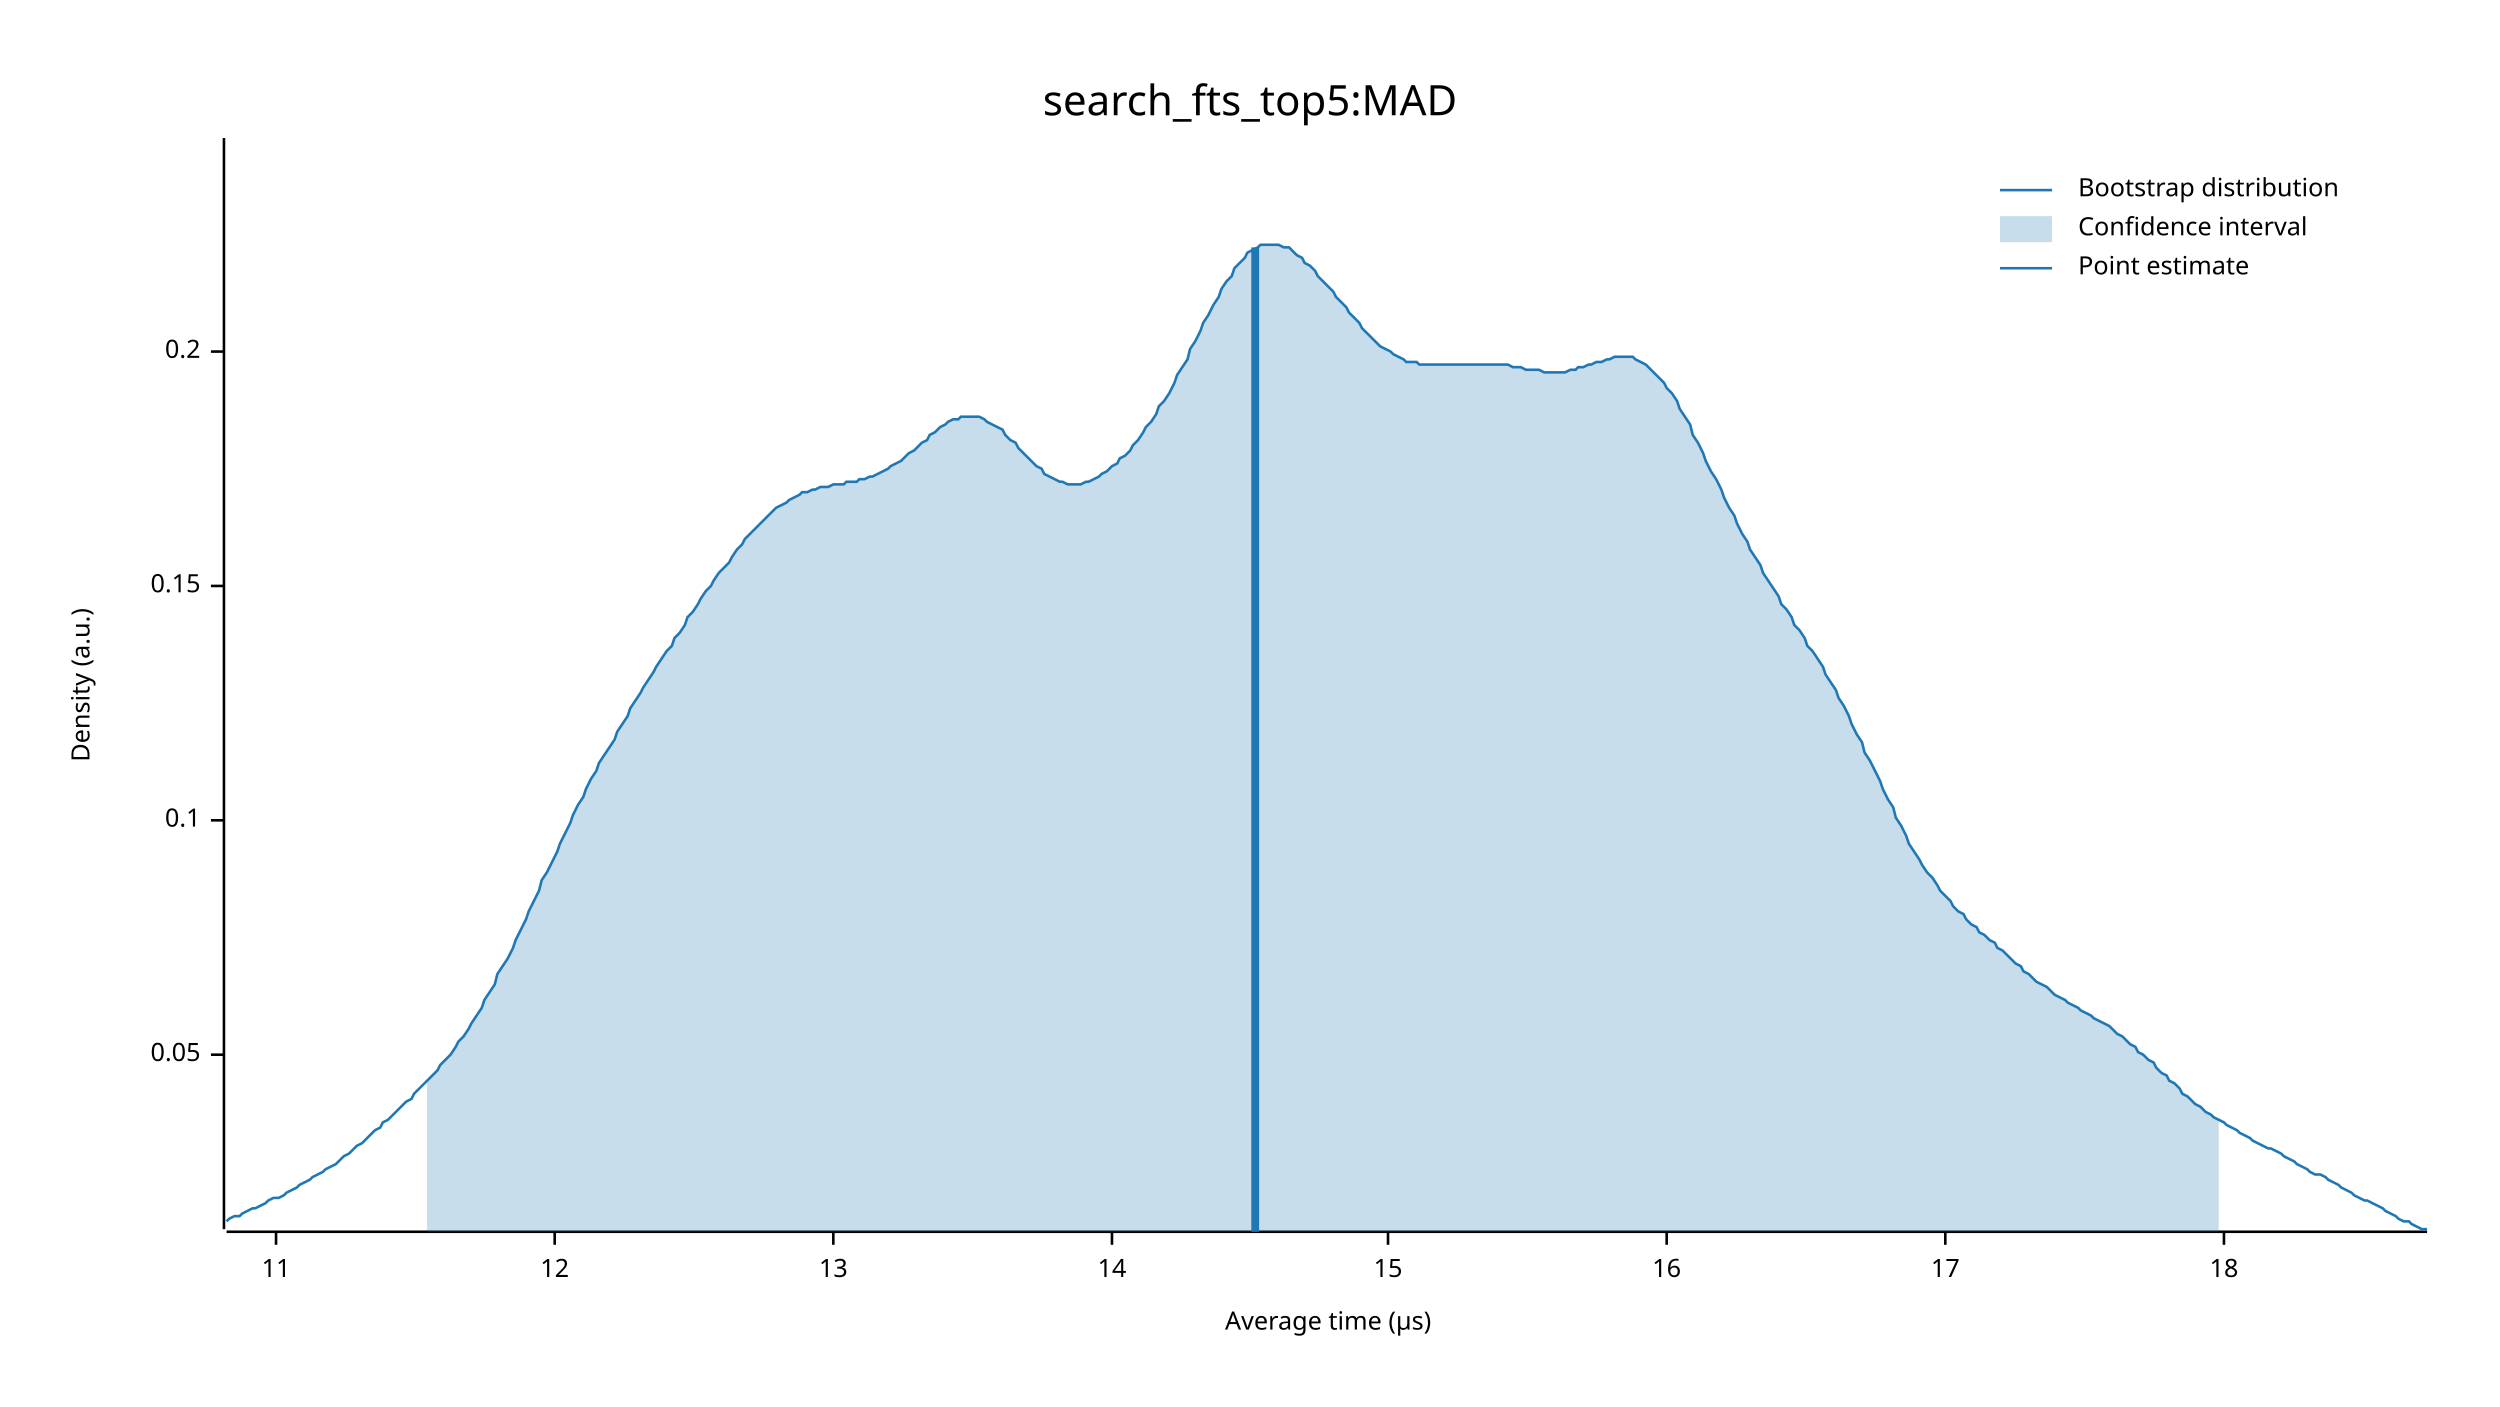
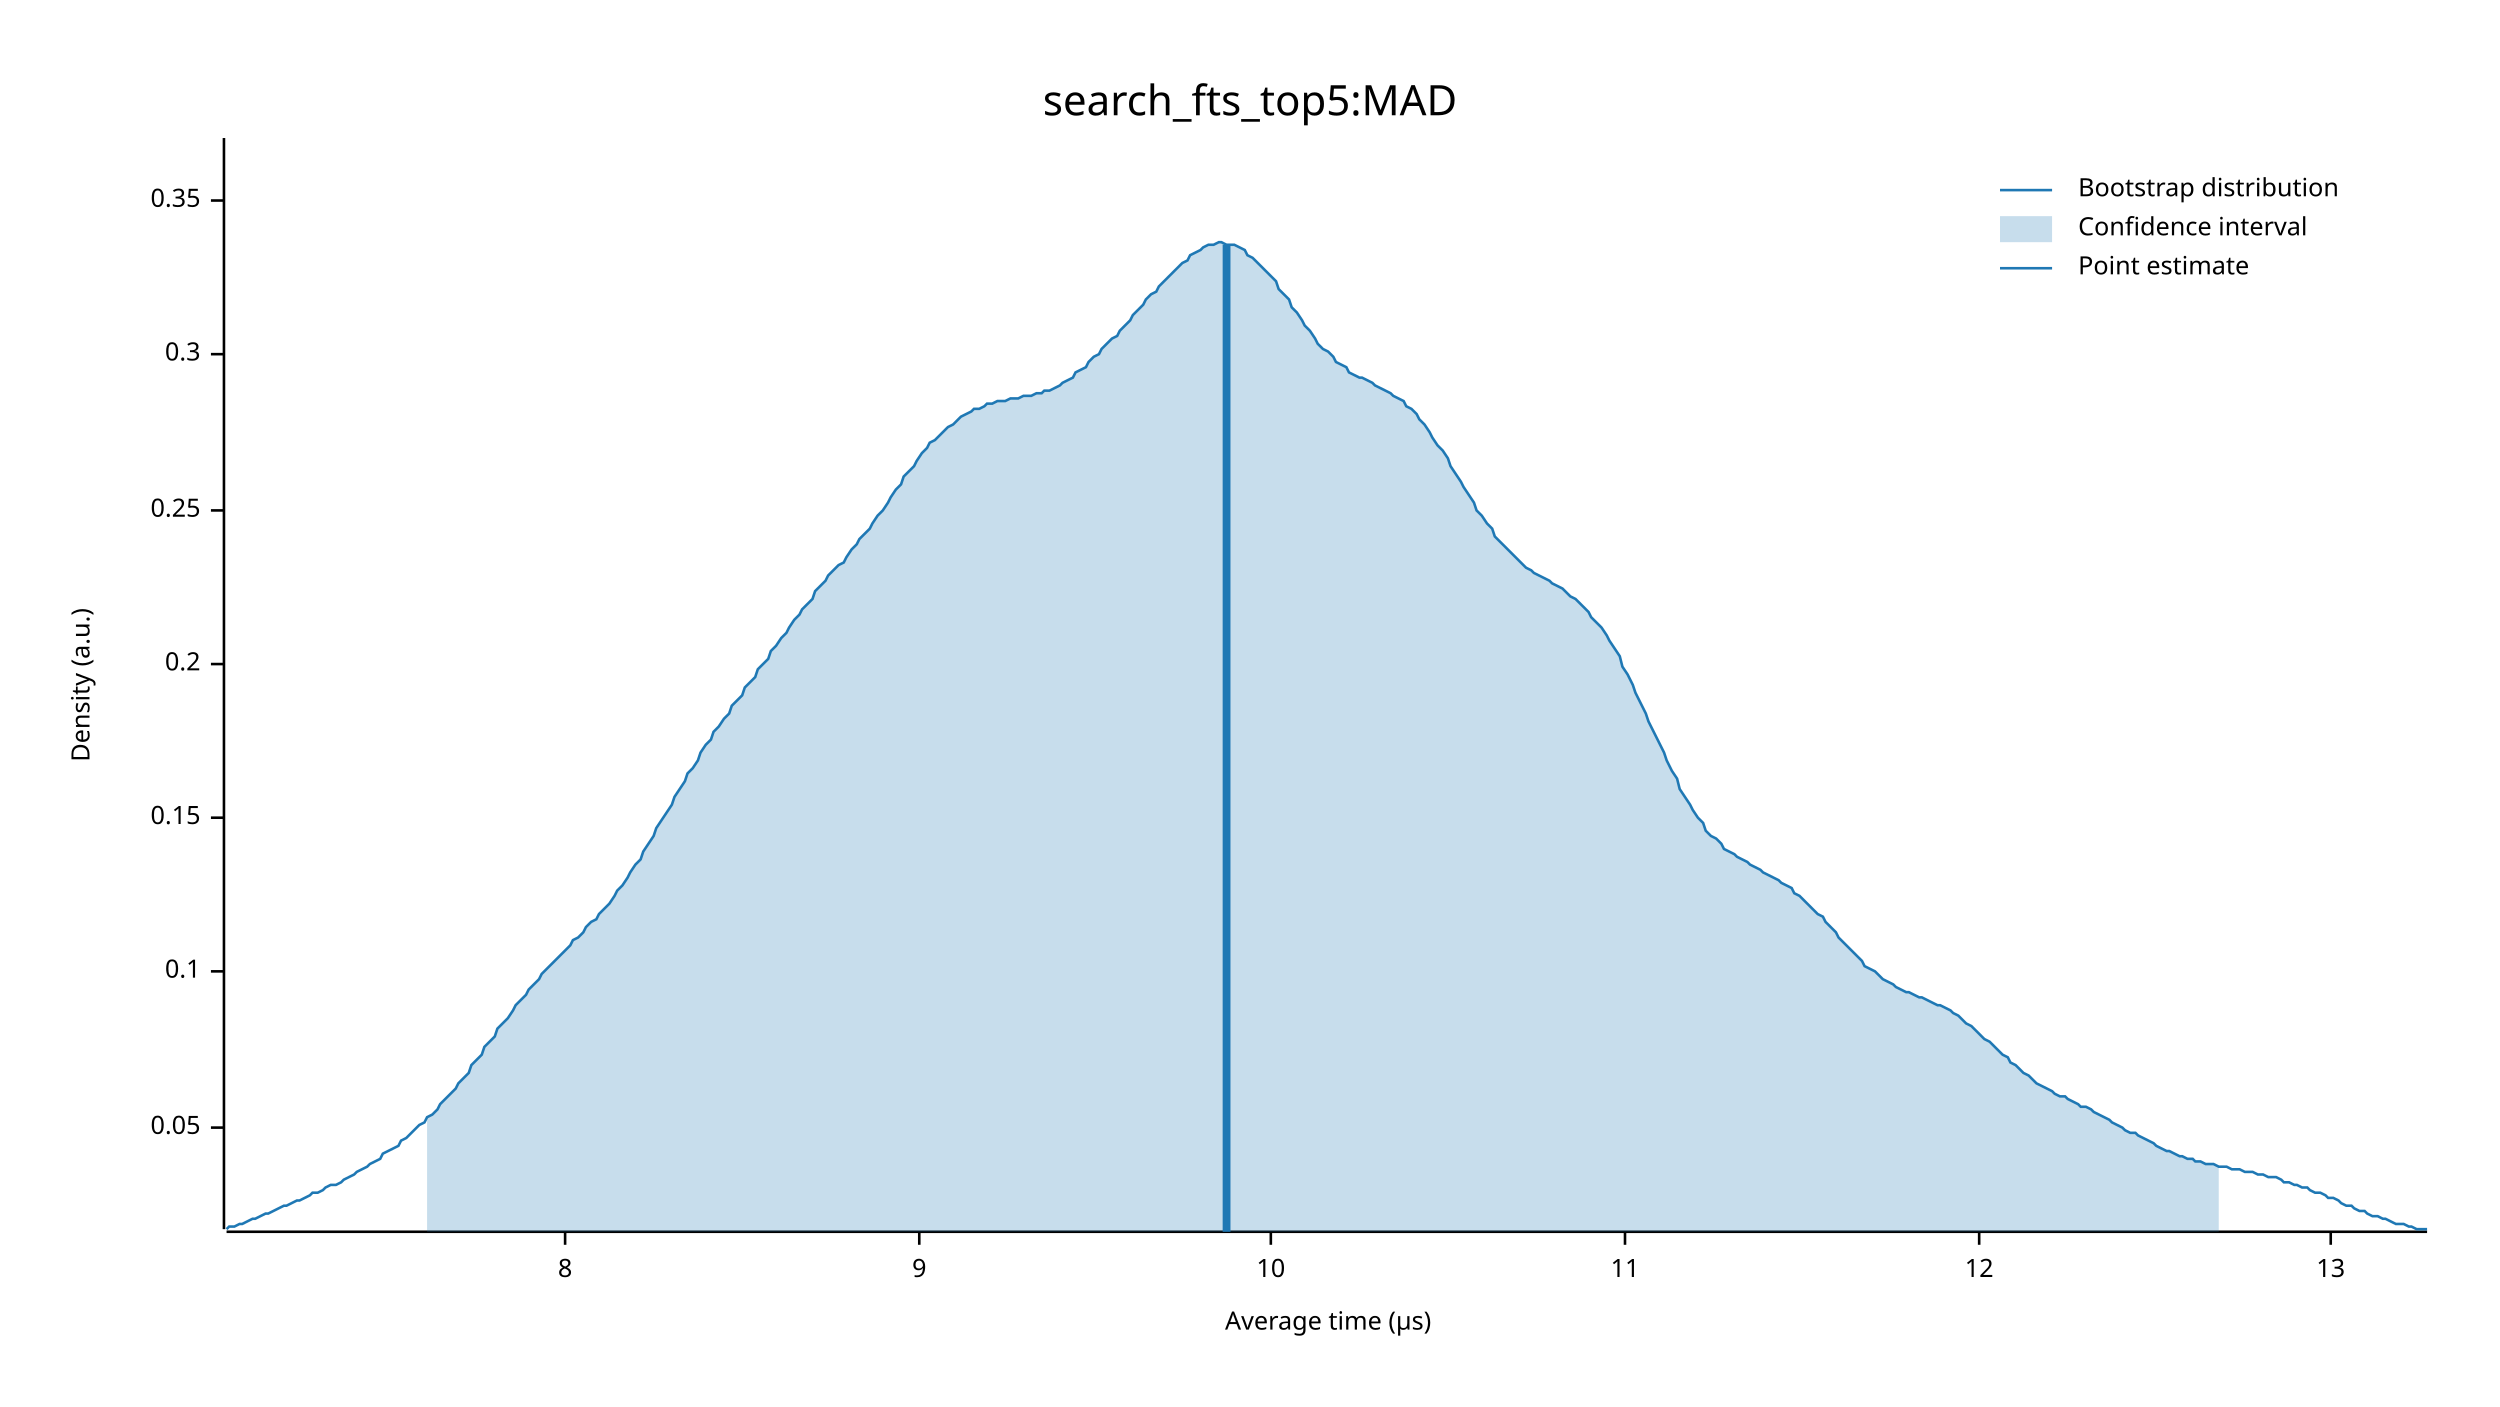
<svg xmlns="http://www.w3.org/2000/svg" width="960" height="540" viewBox="0 0 960 540">
  <text x="480" y="32" dy="0.76em" text-anchor="middle" font-family="sans-serif" font-size="16.129" opacity="1" fill="#000000">
search_fts_top5:MAD
</text>
  <text x="27" y="263" dy="0.76em" text-anchor="middle" font-family="sans-serif" font-size="9.677" opacity="1" fill="#000000" transform="rotate(270, 27, 263)">
Density (a.u.)
</text>
  <text x="510" y="513" dy="-0.5ex" text-anchor="middle" font-family="sans-serif" font-size="9.677" opacity="1" fill="#000000">
Average time (µs)
</text>
  <polyline fill="none" opacity="1" stroke="#000000" stroke-width="1" points="86,53 86,472 " />
-   <text x="77" y="405" dy="0.5ex" text-anchor="end" font-family="sans-serif" font-size="9.677" opacity="1" fill="#000000">
+   <text x="77" y="433" dy="0.5ex" text-anchor="end" font-family="sans-serif" font-size="9.677" opacity="1" fill="#000000">
0.05
</text>
-   <polyline fill="none" opacity="1" stroke="#000000" stroke-width="1" points="81,405 86,405 " />
-   <text x="77" y="315" dy="0.5ex" text-anchor="end" font-family="sans-serif" font-size="9.677" opacity="1" fill="#000000">
+   <polyline fill="none" opacity="1" stroke="#000000" stroke-width="1" points="81,433 86,433 " />
+   <text x="77" y="373" dy="0.5ex" text-anchor="end" font-family="sans-serif" font-size="9.677" opacity="1" fill="#000000">
0.1
</text>
-   <polyline fill="none" opacity="1" stroke="#000000" stroke-width="1" points="81,315 86,315 " />
-   <text x="77" y="225" dy="0.5ex" text-anchor="end" font-family="sans-serif" font-size="9.677" opacity="1" fill="#000000">
+   <polyline fill="none" opacity="1" stroke="#000000" stroke-width="1" points="81,373 86,373 " />
+   <text x="77" y="314" dy="0.5ex" text-anchor="end" font-family="sans-serif" font-size="9.677" opacity="1" fill="#000000">
0.15
</text>
-   <polyline fill="none" opacity="1" stroke="#000000" stroke-width="1" points="81,225 86,225 " />
-   <text x="77" y="135" dy="0.5ex" text-anchor="end" font-family="sans-serif" font-size="9.677" opacity="1" fill="#000000">
+   <polyline fill="none" opacity="1" stroke="#000000" stroke-width="1" points="81,314 86,314 " />
+   <text x="77" y="255" dy="0.5ex" text-anchor="end" font-family="sans-serif" font-size="9.677" opacity="1" fill="#000000">
0.2
</text>
-   <polyline fill="none" opacity="1" stroke="#000000" stroke-width="1" points="81,135 86,135 " />
+   <polyline fill="none" opacity="1" stroke="#000000" stroke-width="1" points="81,255 86,255 " />
+   <text x="77" y="196" dy="0.5ex" text-anchor="end" font-family="sans-serif" font-size="9.677" opacity="1" fill="#000000">
+ 0.25
+ </text>
+   <polyline fill="none" opacity="1" stroke="#000000" stroke-width="1" points="81,196 86,196 " />
+   <text x="77" y="136" dy="0.5ex" text-anchor="end" font-family="sans-serif" font-size="9.677" opacity="1" fill="#000000">
+ 0.3
+ </text>
+   <polyline fill="none" opacity="1" stroke="#000000" stroke-width="1" points="81,136 86,136 " />
+   <text x="77" y="77" dy="0.5ex" text-anchor="end" font-family="sans-serif" font-size="9.677" opacity="1" fill="#000000">
+ 0.35
+ </text>
+   <polyline fill="none" opacity="1" stroke="#000000" stroke-width="1" points="81,77 86,77 " />
  <polyline fill="none" opacity="1" stroke="#000000" stroke-width="1" points="87,473 932,473 " />
-   <text x="106" y="483" dy="0.76em" text-anchor="middle" font-family="sans-serif" font-size="9.677" opacity="1" fill="#000000">
+   <text x="217" y="483" dy="0.76em" text-anchor="middle" font-family="sans-serif" font-size="9.677" opacity="1" fill="#000000">
+ 8
+ </text>
+   <polyline fill="none" opacity="1" stroke="#000000" stroke-width="1" points="217,473 217,478 " />
+   <text x="353" y="483" dy="0.76em" text-anchor="middle" font-family="sans-serif" font-size="9.677" opacity="1" fill="#000000">
+ 9
+ </text>
+   <polyline fill="none" opacity="1" stroke="#000000" stroke-width="1" points="353,473 353,478 " />
+   <text x="488" y="483" dy="0.76em" text-anchor="middle" font-family="sans-serif" font-size="9.677" opacity="1" fill="#000000">
+ 10
+ </text>
+   <polyline fill="none" opacity="1" stroke="#000000" stroke-width="1" points="488,473 488,478 " />
+   <text x="624" y="483" dy="0.76em" text-anchor="middle" font-family="sans-serif" font-size="9.677" opacity="1" fill="#000000">
11
</text>
-   <polyline fill="none" opacity="1" stroke="#000000" stroke-width="1" points="106,473 106,478 " />
-   <text x="213" y="483" dy="0.76em" text-anchor="middle" font-family="sans-serif" font-size="9.677" opacity="1" fill="#000000">
+   <polyline fill="none" opacity="1" stroke="#000000" stroke-width="1" points="624,473 624,478 " />
+   <text x="760" y="483" dy="0.76em" text-anchor="middle" font-family="sans-serif" font-size="9.677" opacity="1" fill="#000000">
12
</text>
-   <polyline fill="none" opacity="1" stroke="#000000" stroke-width="1" points="213,473 213,478 " />
-   <text x="320" y="483" dy="0.76em" text-anchor="middle" font-family="sans-serif" font-size="9.677" opacity="1" fill="#000000">
+   <polyline fill="none" opacity="1" stroke="#000000" stroke-width="1" points="760,473 760,478 " />
+   <text x="895" y="483" dy="0.76em" text-anchor="middle" font-family="sans-serif" font-size="9.677" opacity="1" fill="#000000">
13
</text>
-   <polyline fill="none" opacity="1" stroke="#000000" stroke-width="1" points="320,473 320,478 " />
-   <text x="427" y="483" dy="0.76em" text-anchor="middle" font-family="sans-serif" font-size="9.677" opacity="1" fill="#000000">
- 14
- </text>
-   <polyline fill="none" opacity="1" stroke="#000000" stroke-width="1" points="427,473 427,478 " />
-   <text x="533" y="483" dy="0.76em" text-anchor="middle" font-family="sans-serif" font-size="9.677" opacity="1" fill="#000000">
- 15
- </text>
-   <polyline fill="none" opacity="1" stroke="#000000" stroke-width="1" points="533,473 533,478 " />
-   <text x="640" y="483" dy="0.76em" text-anchor="middle" font-family="sans-serif" font-size="9.677" opacity="1" fill="#000000">
- 16
- </text>
-   <polyline fill="none" opacity="1" stroke="#000000" stroke-width="1" points="640,473 640,478 " />
-   <text x="747" y="483" dy="0.76em" text-anchor="middle" font-family="sans-serif" font-size="9.677" opacity="1" fill="#000000">
- 17
- </text>
-   <polyline fill="none" opacity="1" stroke="#000000" stroke-width="1" points="747,473 747,478 " />
-   <text x="854" y="483" dy="0.76em" text-anchor="middle" font-family="sans-serif" font-size="9.677" opacity="1" fill="#000000">
- 18
- </text>
-   <polyline fill="none" opacity="1" stroke="#000000" stroke-width="1" points="854,473 854,478 " />
-   <polyline fill="none" opacity="1" stroke="#1F78B4" stroke-width="1" points="87,469 88,468 90,467 92,467 93,466 95,465 97,464 98,464 100,463 102,462 103,461 105,460 107,460 109,459 110,458 112,457 114,456 115,455 117,454 119,453 120,452 122,451 124,450 125,449 127,448 129,447 131,445 132,444 134,443 136,441 137,440 139,439 141,437 142,436 144,434 146,433 147,431 149,430 151,428 153,426 154,425 156,423 158,422 159,420 161,418 163,416 164,415 166,413 168,411 169,409 171,407 173,405 175,402 176,400 178,398 180,395 181,393 183,390 185,387 186,384 188,381 190,378 191,374 193,371 195,368 197,364 198,361 200,357 202,353 203,350 205,346 207,342 208,338 210,335 212,331 214,327 215,324 217,320 219,316 220,313 222,309 224,306 225,303 227,299 229,296 230,293 232,290 234,287 236,284 237,281 239,278 241,275 242,272 244,269 246,266 247,264 249,261 251,258 252,256 254,253 256,250 258,248 259,245 261,243 263,240 264,237 266,235 268,232 269,230 271,227 273,225 274,223 276,220 278,218 280,216 281,214 283,211 285,209 286,207 288,205 290,203 291,202 293,200 295,198 296,197 298,195 300,194 302,193 303,192 305,191 307,190 308,189 310,189 312,188 313,188 315,187 317,187 318,187 320,186 322,186 324,186 325,185 327,185 329,185 330,184 332,184 334,183 335,183 337,182 339,181 341,180 342,179 344,178 346,177 347,176 349,174 351,173 352,172 354,170 356,169 357,167 359,166 361,164 363,163 364,162 366,161 368,161 369,160 371,160 373,160 374,160 376,160 378,161 379,162 381,163 383,164 385,165 386,167 388,169 390,170 391,172 393,174 395,176 396,177 398,179 400,180 401,182 403,183 405,184 407,185 408,185 410,186 412,186 413,186 415,186 417,185 418,185 420,184 422,183 423,182 425,181 427,179 429,178 430,176 432,175 434,173 435,171 437,169 439,166 440,164 442,162 444,159 445,156 447,154 449,151 451,147 452,144 454,141 456,138 457,134 459,131 461,127 462,124 464,121 466,117 468,114 469,111 471,108 473,106 474,103 476,101 478,99 479,97 481,96 483,95 484,94 486,94 488,94 490,94 491,94 493,95 495,95 496,96 498,98 500,99 501,101 503,102 505,104 506,106 508,108 510,110 512,112 513,114 515,116 517,118 518,120 520,122 522,124 523,126 525,128 527,130 528,131 530,133 532,134 534,135 535,136 537,137 539,138 540,139 542,139 544,139 545,140 547,140 549,140 550,140 552,140 554,140 556,140 557,140 559,140 561,140 562,140 564,140 566,140 567,140 569,140 571,140 573,140 574,140 576,140 578,140 579,140 581,141 583,141 584,141 586,142 588,142 589,142 591,142 593,143 595,143 596,143 598,143 600,143 601,143 603,142 605,142 606,141 608,141 610,140 611,140 613,139 615,139 617,138 618,138 620,137 622,137 623,137 625,137 627,137 628,138 630,139 632,140 633,141 635,143 637,145 639,147 640,149 642,151 644,154 645,157 647,160 649,163 650,167 652,170 654,174 655,177 657,181 659,184 661,188 662,191 664,195 666,198 667,201 669,205 671,208 672,211 674,214 676,217 677,220 679,223 681,226 683,229 684,232 686,234 688,237 689,240 691,242 693,245 694,248 696,250 698,253 700,256 701,259 703,262 705,265 706,268 708,271 710,275 711,278 713,282 715,285 716,289 718,292 720,296 722,300 723,303 725,307 727,310 728,314 730,317 732,321 733,324 735,327 737,330 738,332 740,335 742,337 744,340 745,342 747,344 749,346 750,348 752,350 754,351 755,353 757,355 759,356 760,358 762,359 764,361 766,362 767,364 769,365 771,367 772,368 774,370 776,371 777,373 779,374 781,376 782,377 784,378 786,379 788,381 789,382 791,383 793,384 794,385 796,386 798,387 799,388 801,389 803,390 804,391 806,392 808,393 810,394 811,395 813,397 815,398 816,399 818,401 820,402 821,404 823,405 825,407 827,408 828,410 830,412 832,413 833,415 835,416 837,418 838,420 840,421 842,423 843,424 845,425 847,427 849,428 850,429 852,430 854,431 855,432 857,433 859,434 860,435 862,436 864,437 865,438 867,439 869,440 871,441 872,441 874,442 876,443 877,444 879,445 881,446 882,447 884,448 886,449 887,450 889,451 891,451 893,452 894,453 896,454 898,455 899,456 901,457 903,458 904,459 906,460 908,461 909,461 911,462 913,463 915,464 916,465 918,466 920,467 921,468 923,469 925,469 926,470 928,471 930,472 932,472 " />
-   <polygon opacity="0.25" fill="#1F78B4" points="164,415 166,413 168,411 169,409 171,407 173,405 175,402 176,400 178,398 180,395 181,393 183,390 185,387 186,384 188,381 190,378 191,374 193,371 195,368 197,364 198,361 200,357 202,353 203,350 205,346 207,342 208,338 210,335 212,331 214,327 215,324 217,320 219,316 220,313 222,309 224,306 225,303 227,299 229,296 230,293 232,290 234,287 236,284 237,281 239,278 241,275 242,272 244,269 246,266 247,264 249,261 251,258 252,256 254,253 256,250 258,248 259,245 261,243 263,240 264,237 266,235 268,232 269,230 271,227 273,225 274,223 276,220 278,218 280,216 281,214 283,211 285,209 286,207 288,205 290,203 291,202 293,200 295,198 296,197 298,195 300,194 302,193 303,192 305,191 307,190 308,189 310,189 312,188 313,188 315,187 317,187 318,187 320,186 322,186 324,186 325,185 327,185 329,185 330,184 332,184 334,183 335,183 337,182 339,181 341,180 342,179 344,178 346,177 347,176 349,174 351,173 352,172 354,170 356,169 357,167 359,166 361,164 363,163 364,162 366,161 368,161 369,160 371,160 373,160 374,160 376,160 378,161 379,162 381,163 383,164 385,165 386,167 388,169 390,170 391,172 393,174 395,176 396,177 398,179 400,180 401,182 403,183 405,184 407,185 408,185 410,186 412,186 413,186 415,186 417,185 418,185 420,184 422,183 423,182 425,181 427,179 429,178 430,176 432,175 434,173 435,171 437,169 439,166 440,164 442,162 444,159 445,156 447,154 449,151 451,147 452,144 454,141 456,138 457,134 459,131 461,127 462,124 464,121 466,117 468,114 469,111 471,108 473,106 474,103 476,101 478,99 479,97 481,96 483,95 484,94 486,94 488,94 490,94 491,94 493,95 495,95 496,96 498,98 500,99 501,101 503,102 505,104 506,106 508,108 510,110 512,112 513,114 515,116 517,118 518,120 520,122 522,124 523,126 525,128 527,130 528,131 530,133 532,134 534,135 535,136 537,137 539,138 540,139 542,139 544,139 545,140 547,140 549,140 550,140 552,140 554,140 556,140 557,140 559,140 561,140 562,140 564,140 566,140 567,140 569,140 571,140 573,140 574,140 576,140 578,140 579,140 581,141 583,141 584,141 586,142 588,142 589,142 591,142 593,143 595,143 596,143 598,143 600,143 601,143 603,142 605,142 606,141 608,141 610,140 611,140 613,139 615,139 617,138 618,138 620,137 622,137 623,137 625,137 627,137 628,138 630,139 632,140 633,141 635,143 637,145 639,147 640,149 642,151 644,154 645,157 647,160 649,163 650,167 652,170 654,174 655,177 657,181 659,184 661,188 662,191 664,195 666,198 667,201 669,205 671,208 672,211 674,214 676,217 677,220 679,223 681,226 683,229 684,232 686,234 688,237 689,240 691,242 693,245 694,248 696,250 698,253 700,256 701,259 703,262 705,265 706,268 708,271 710,275 711,278 713,282 715,285 716,289 718,292 720,296 722,300 723,303 725,307 727,310 728,314 730,317 732,321 733,324 735,327 737,330 738,332 740,335 742,337 744,340 745,342 747,344 749,346 750,348 752,350 754,351 755,353 757,355 759,356 760,358 762,359 764,361 766,362 767,364 769,365 771,367 772,368 774,370 776,371 777,373 779,374 781,376 782,377 784,378 786,379 788,381 789,382 791,383 793,384 794,385 796,386 798,387 799,388 801,389 803,390 804,391 806,392 808,393 810,394 811,395 813,397 815,398 816,399 818,401 820,402 821,404 823,405 825,407 827,408 828,410 830,412 832,413 833,415 835,416 837,418 838,420 840,421 842,423 843,424 845,425 847,427 849,428 850,429 852,430 852,473 164,473 " />
-   <polyline fill="none" opacity="1" stroke="#1F78B4" stroke-width="3" points="482,473 482,95 " />
+   <polyline fill="none" opacity="1" stroke="#000000" stroke-width="1" points="895,473 895,478 " />
+   <polyline fill="none" opacity="1" stroke="#1F78B4" stroke-width="1" points="87,472 88,471 90,471 92,470 93,470 95,469 97,468 98,468 100,467 102,466 103,466 105,465 107,464 109,463 110,463 112,462 114,461 115,461 117,460 119,459 120,458 122,458 124,457 125,456 127,455 129,455 131,454 132,453 134,452 136,451 137,450 139,449 141,448 142,447 144,446 146,445 147,443 149,442 151,441 153,440 154,438 156,437 158,435 159,434 161,432 163,431 164,429 166,428 168,426 169,424 171,422 173,420 175,418 176,416 178,414 180,412 181,409 183,407 185,405 186,402 188,400 190,398 191,395 193,393 195,391 197,388 198,386 200,384 202,382 203,380 205,378 207,376 208,374 210,372 212,370 214,368 215,367 217,365 219,363 220,361 222,360 224,358 225,356 227,354 229,353 230,351 232,349 234,347 236,344 237,342 239,340 241,337 242,335 244,332 246,330 247,327 249,324 251,321 252,318 254,315 256,312 258,309 259,306 261,303 263,300 264,297 266,295 268,292 269,289 271,286 273,284 274,281 276,279 278,276 280,274 281,271 283,269 285,267 286,264 288,262 290,260 291,257 293,255 295,253 296,250 298,248 300,245 302,243 303,241 305,238 307,236 308,234 310,232 312,230 313,227 315,225 317,223 318,221 320,219 322,217 324,216 325,214 327,211 329,209 330,207 332,205 334,203 335,201 337,198 339,196 341,193 342,191 344,188 346,186 347,183 349,181 351,179 352,177 354,174 356,172 357,170 359,169 361,167 363,165 364,164 366,163 368,161 369,160 371,159 373,158 374,157 376,157 378,156 379,155 381,155 383,154 385,154 386,154 388,153 390,153 391,153 393,152 395,152 396,152 398,151 400,151 401,150 403,150 405,149 407,148 408,147 410,146 412,145 413,143 415,142 417,141 418,139 420,137 422,136 423,134 425,132 427,130 429,129 430,127 432,125 434,123 435,121 437,119 439,117 440,115 442,113 444,112 445,110 447,108 449,106 451,104 452,103 454,101 456,100 457,98 459,97 461,96 462,95 464,94 466,94 468,93 469,93 471,94 473,94 474,94 476,95 478,96 479,98 481,99 483,101 484,102 486,104 488,106 490,108 491,111 493,113 495,115 496,118 498,120 500,123 501,125 503,127 505,130 506,132 508,134 510,135 512,137 513,139 515,140 517,141 518,143 520,144 522,145 523,145 525,146 527,147 528,148 530,149 532,150 534,151 535,152 537,153 539,154 540,156 542,157 544,159 545,161 547,163 549,166 550,168 552,171 554,173 556,176 557,179 559,182 561,185 562,187 564,190 566,193 567,196 569,198 571,201 573,203 574,206 576,208 578,210 579,211 581,213 583,215 584,216 586,218 588,219 589,220 591,221 593,222 595,223 596,224 598,225 600,226 601,227 603,229 605,230 606,231 608,233 610,235 611,237 613,239 615,241 617,244 618,246 620,249 622,252 623,256 625,259 627,263 628,266 630,270 632,274 633,277 635,281 637,285 639,289 640,292 642,296 644,299 645,303 647,306 649,309 650,311 652,314 654,316 655,319 657,321 659,322 661,324 662,326 664,327 666,328 667,329 669,330 671,331 672,332 674,333 676,334 677,335 679,336 681,337 683,338 684,339 686,340 688,341 689,343 691,344 693,346 694,347 696,349 698,351 700,352 701,354 703,356 705,358 706,360 708,362 710,364 711,365 713,367 715,369 716,371 718,372 720,373 722,375 723,376 725,377 727,378 728,379 730,380 732,381 733,381 735,382 737,383 738,383 740,384 742,385 744,386 745,386 747,387 749,388 750,389 752,390 754,392 755,393 757,394 759,396 760,397 762,399 764,400 766,402 767,403 769,405 771,406 772,408 774,409 776,411 777,412 779,413 781,415 782,416 784,417 786,418 788,419 789,420 791,421 793,421 794,422 796,423 798,424 799,425 801,425 803,426 804,427 806,428 808,429 810,430 811,431 813,432 815,433 816,434 818,435 820,435 821,436 823,437 825,438 827,439 828,440 830,441 832,442 833,442 835,443 837,444 838,444 840,445 842,445 843,446 845,446 847,447 849,447 850,447 852,448 854,448 855,448 857,449 859,449 860,449 862,450 864,450 865,450 867,451 869,451 871,452 872,452 874,452 876,453 877,454 879,454 881,455 882,455 884,456 886,456 887,457 889,458 891,458 893,459 894,460 896,460 898,461 899,462 901,463 903,463 904,464 906,465 908,465 909,466 911,467 913,467 915,468 916,468 918,469 920,470 921,470 923,470 925,471 926,471 928,472 930,472 932,472 " />
+   <polygon opacity="0.25" fill="#1F78B4" points="164,429 166,428 168,426 169,424 171,422 173,420 175,418 176,416 178,414 180,412 181,409 183,407 185,405 186,402 188,400 190,398 191,395 193,393 195,391 197,388 198,386 200,384 202,382 203,380 205,378 207,376 208,374 210,372 212,370 214,368 215,367 217,365 219,363 220,361 222,360 224,358 225,356 227,354 229,353 230,351 232,349 234,347 236,344 237,342 239,340 241,337 242,335 244,332 246,330 247,327 249,324 251,321 252,318 254,315 256,312 258,309 259,306 261,303 263,300 264,297 266,295 268,292 269,289 271,286 273,284 274,281 276,279 278,276 280,274 281,271 283,269 285,267 286,264 288,262 290,260 291,257 293,255 295,253 296,250 298,248 300,245 302,243 303,241 305,238 307,236 308,234 310,232 312,230 313,227 315,225 317,223 318,221 320,219 322,217 324,216 325,214 327,211 329,209 330,207 332,205 334,203 335,201 337,198 339,196 341,193 342,191 344,188 346,186 347,183 349,181 351,179 352,177 354,174 356,172 357,170 359,169 361,167 363,165 364,164 366,163 368,161 369,160 371,159 373,158 374,157 376,157 378,156 379,155 381,155 383,154 385,154 386,154 388,153 390,153 391,153 393,152 395,152 396,152 398,151 400,151 401,150 403,150 405,149 407,148 408,147 410,146 412,145 413,143 415,142 417,141 418,139 420,137 422,136 423,134 425,132 427,130 429,129 430,127 432,125 434,123 435,121 437,119 439,117 440,115 442,113 444,112 445,110 447,108 449,106 451,104 452,103 454,101 456,100 457,98 459,97 461,96 462,95 464,94 466,94 468,93 469,93 471,94 473,94 474,94 476,95 478,96 479,98 481,99 483,101 484,102 486,104 488,106 490,108 491,111 493,113 495,115 496,118 498,120 500,123 501,125 503,127 505,130 506,132 508,134 510,135 512,137 513,139 515,140 517,141 518,143 520,144 522,145 523,145 525,146 527,147 528,148 530,149 532,150 534,151 535,152 537,153 539,154 540,156 542,157 544,159 545,161 547,163 549,166 550,168 552,171 554,173 556,176 557,179 559,182 561,185 562,187 564,190 566,193 567,196 569,198 571,201 573,203 574,206 576,208 578,210 579,211 581,213 583,215 584,216 586,218 588,219 589,220 591,221 593,222 595,223 596,224 598,225 600,226 601,227 603,229 605,230 606,231 608,233 610,235 611,237 613,239 615,241 617,244 618,246 620,249 622,252 623,256 625,259 627,263 628,266 630,270 632,274 633,277 635,281 637,285 639,289 640,292 642,296 644,299 645,303 647,306 649,309 650,311 652,314 654,316 655,319 657,321 659,322 661,324 662,326 664,327 666,328 667,329 669,330 671,331 672,332 674,333 676,334 677,335 679,336 681,337 683,338 684,339 686,340 688,341 689,343 691,344 693,346 694,347 696,349 698,351 700,352 701,354 703,356 705,358 706,360 708,362 710,364 711,365 713,367 715,369 716,371 718,372 720,373 722,375 723,376 725,377 727,378 728,379 730,380 732,381 733,381 735,382 737,383 738,383 740,384 742,385 744,386 745,386 747,387 749,388 750,389 752,390 754,392 755,393 757,394 759,396 760,397 762,399 764,400 766,402 767,403 769,405 771,406 772,408 774,409 776,411 777,412 779,413 781,415 782,416 784,417 786,418 788,419 789,420 791,421 793,421 794,422 796,423 798,424 799,425 801,425 803,426 804,427 806,428 808,429 810,430 811,431 813,432 815,433 816,434 818,435 820,435 821,436 823,437 825,438 827,439 828,440 830,441 832,442 833,442 835,443 837,444 838,444 840,445 842,445 843,446 845,446 847,447 849,447 850,447 852,448 852,473 164,473 " />
+   <polyline fill="none" opacity="1" stroke="#1F78B4" stroke-width="3" points="471,473 471,94 " />
  <text x="798" y="68" dy="0.76em" text-anchor="start" font-family="sans-serif" font-size="9.677" opacity="1" fill="#000000">
Bootstrap distribution
</text>
  <text x="798" y="83" dy="0.76em" text-anchor="start" font-family="sans-serif" font-size="9.677" opacity="1" fill="#000000">
Confidence interval
</text>
  <text x="798" y="98" dy="0.76em" text-anchor="start" font-family="sans-serif" font-size="9.677" opacity="1" fill="#000000">
Point estimate
</text>
  <polyline fill="none" opacity="1" stroke="#1F78B4" stroke-width="1" points="768,73 788,73 " />
  <rect x="768" y="83" width="20" height="10" opacity="0.25" fill="#1F78B4" stroke="none" />
  <polyline fill="none" opacity="1" stroke="#1F78B4" stroke-width="1" points="768,103 788,103 " />
</svg>
